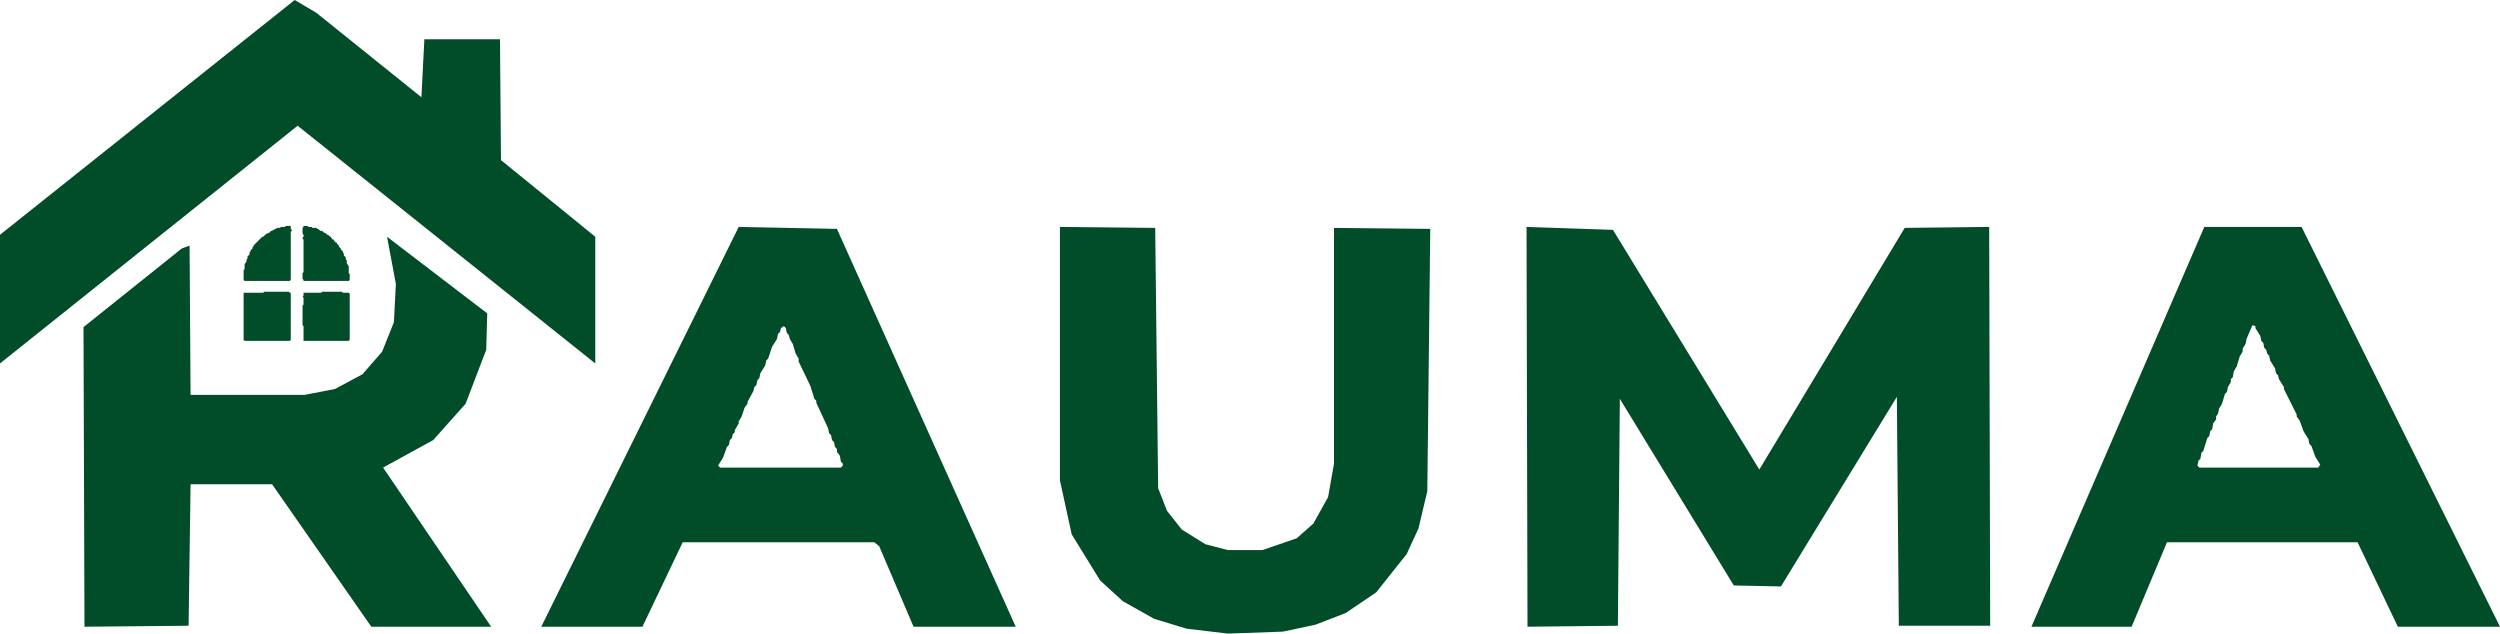
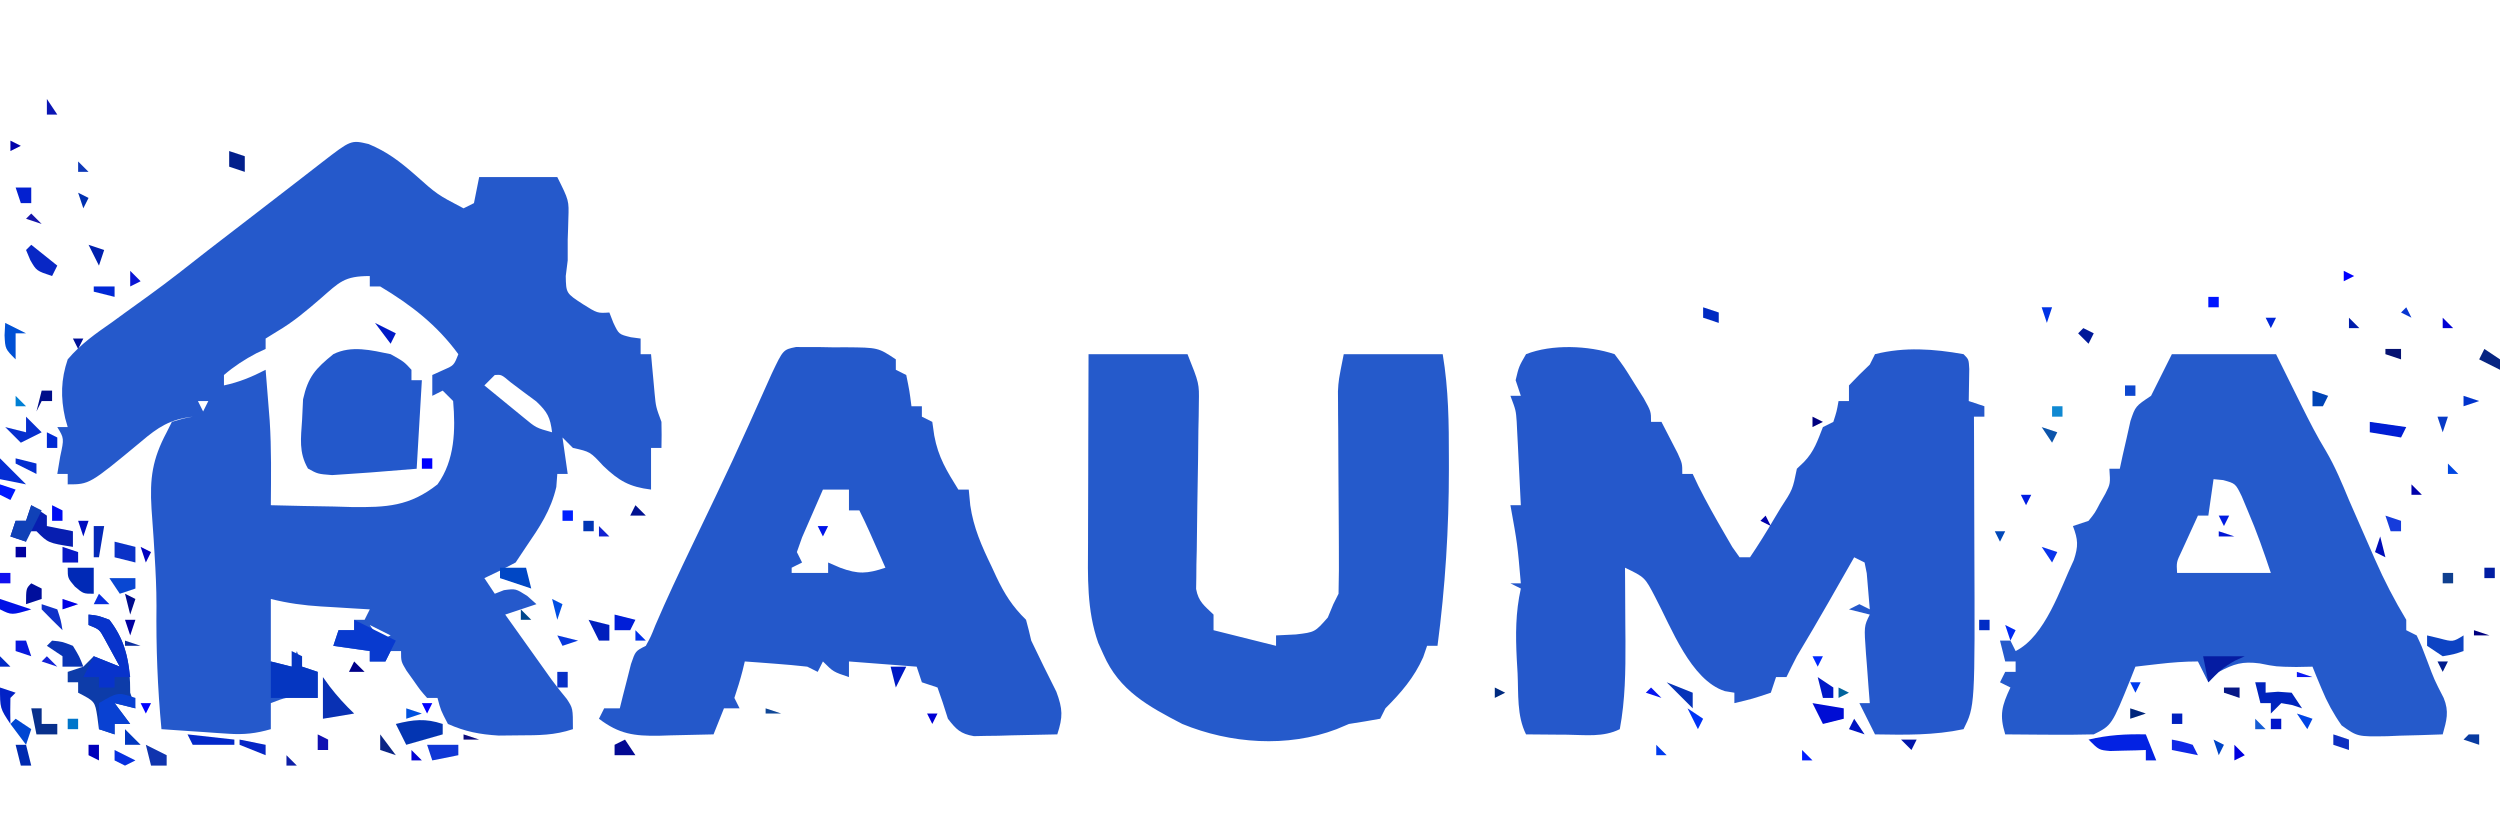
- <svg xmlns="http://www.w3.org/2000/svg" viewBox="0 0 2545 645">
-   <path fill-rule="evenodd" d="M 309.00 298.00 L 309.00 301.00 L 308.00 302.00 L 309.00 303.00 L 309.00 310.00 L 308.00 311.00 L 308.00 331.00 L 309.00 332.00 L 309.00 347.00 L 355.00 347.00 L 356.00 346.00 L 356.00 299.00 L 355.00 298.00 L 349.00 298.00 L 348.00 297.00 L 328.00 297.00 L 327.00 298.00 Z M 248.00 298.00 L 248.00 346.00 L 249.00 347.00 L 295.00 347.00 L 296.00 346.00 L 296.00 298.00 L 295.00 298.00 L 294.00 297.00 L 269.00 297.00 L 268.00 298.00 Z M 496.00 319.00 L 394.00 241.00 L 403.00 289.00 L 401.00 328.00 L 389.00 358.00 L 369.00 381.00 L 341.00 396.00 L 310.00 402.00 L 194.00 402.00 L 193.00 250.00 L 185.00 253.00 L 85.00 333.00 L 86.00 638.00 L 192.00 637.00 L 194.00 493.00 L 277.00 493.00 L 378.00 638.00 L 500.00 638.00 L 390.00 476.00 L 441.00 448.00 L 474.00 411.00 L 495.00 356.00 Z M 2244.00 231.00 L 2068.00 638.00 L 2170.00 638.00 L 2206.00 552.00 L 2400.00 552.00 L 2441.00 638.00 L 2545.00 638.00 L 2343.00 231.00 Z M 2293.00 331.00 L 2296.00 332.00 L 2296.00 334.00 L 2301.00 342.00 L 2302.00 347.00 L 2304.00 349.00 L 2305.00 354.00 L 2307.00 356.00 L 2308.00 360.00 L 2310.00 362.00 L 2311.00 367.00 L 2316.00 375.00 L 2317.00 380.00 L 2319.00 382.00 L 2320.00 386.00 L 2325.00 394.00 L 2325.00 396.00 L 2338.00 422.00 L 2338.00 424.00 L 2341.00 428.00 L 2345.00 439.00 L 2350.00 447.00 L 2351.00 452.00 L 2353.00 454.00 L 2357.00 465.00 L 2362.00 473.00 L 2360.00 476.00 L 2239.00 476.00 L 2237.00 474.00 L 2238.00 469.00 L 2240.00 467.00 L 2241.00 461.00 L 2243.00 459.00 L 2247.00 446.00 L 2249.00 444.00 L 2250.00 439.00 L 2252.00 437.00 L 2253.00 431.00 L 2256.00 427.00 L 2256.00 424.00 L 2258.00 421.00 L 2259.00 416.00 L 2262.00 411.00 L 2265.00 401.00 L 2267.00 399.00 L 2268.00 394.00 L 2271.00 389.00 L 2271.00 386.00 L 2273.00 384.00 L 2274.00 378.00 L 2277.00 373.00 L 2280.00 363.00 L 2283.00 358.00 L 2283.00 355.00 L 2286.00 350.00 L 2287.00 345.00 Z M 1554.00 231.00 L 1555.00 638.00 L 1647.00 637.00 L 1649.00 406.00 L 1765.00 596.00 L 1813.00 597.00 L 1931.00 404.00 L 1933.00 637.00 L 2026.00 637.00 L 2025.00 231.00 L 1939.00 232.00 L 1791.00 478.00 L 1642.00 234.00 Z M 1079.00 231.00 L 1079.00 489.00 L 1091.00 544.00 L 1120.00 591.00 L 1143.00 612.00 L 1175.00 630.00 L 1208.00 640.00 L 1250.00 645.00 L 1306.00 643.00 L 1339.00 636.00 L 1370.00 624.00 L 1401.00 603.00 L 1432.00 564.00 L 1444.00 538.00 L 1453.00 500.00 L 1456.00 233.00 L 1358.00 232.00 L 1358.00 472.00 L 1352.00 506.00 L 1337.00 533.00 L 1320.00 548.00 L 1285.00 560.00 L 1250.00 560.00 L 1227.00 554.00 L 1203.00 539.00 L 1188.00 520.00 L 1179.00 497.00 L 1176.00 232.00 Z M 752.00 231.00 L 551.00 638.00 L 654.00 638.00 L 695.00 552.00 L 890.00 552.00 L 895.00 556.00 L 930.00 638.00 L 1034.00 638.00 L 852.00 233.00 Z M 798.00 332.00 L 800.00 334.00 L 801.00 339.00 L 803.00 341.00 L 804.00 345.00 L 807.00 350.00 L 810.00 360.00 L 813.00 365.00 L 813.00 368.00 L 825.00 393.00 L 829.00 406.00 L 831.00 408.00 L 831.00 410.00 L 843.00 436.00 L 844.00 441.00 L 846.00 443.00 L 847.00 448.00 L 849.00 450.00 L 850.00 455.00 L 852.00 457.00 L 852.00 460.00 L 855.00 464.00 L 856.00 470.00 L 858.00 472.00 L 858.00 474.00 L 856.00 476.00 L 733.00 476.00 L 731.00 474.00 L 736.00 466.00 L 740.00 455.00 L 742.00 453.00 L 743.00 448.00 L 745.00 446.00 L 746.00 442.00 L 748.00 440.00 L 748.00 438.00 L 752.00 431.00 L 752.00 429.00 L 755.00 424.00 L 758.00 415.00 L 761.00 411.00 L 761.00 409.00 L 767.00 398.00 L 768.00 394.00 L 770.00 392.00 L 771.00 387.00 L 773.00 385.00 L 774.00 380.00 L 779.00 372.00 L 780.00 367.00 L 782.00 365.00 L 786.00 353.00 L 791.00 345.00 L 792.00 340.00 L 794.00 338.00 L 795.00 334.00 Z M 309.00 230.00 L 309.00 231.00 L 308.00 232.00 L 308.00 238.00 L 309.00 239.00 L 309.00 241.00 L 308.00 242.00 L 308.00 243.00 L 309.00 244.00 L 309.00 277.00 L 308.00 278.00 L 308.00 284.00 L 309.00 285.00 L 309.00 286.00 L 355.00 286.00 L 356.00 285.00 L 356.00 279.00 L 355.00 278.00 L 355.00 271.00 L 353.00 268.00 L 353.00 265.00 L 352.00 264.00 L 352.00 262.00 L 350.00 260.00 L 350.00 258.00 L 349.00 257.00 L 349.00 256.00 L 347.00 254.00 L 347.00 253.00 L 345.00 251.00 L 345.00 250.00 L 343.00 248.00 L 343.00 247.00 L 342.00 247.00 L 340.00 245.00 L 340.00 244.00 L 339.00 244.00 L 337.00 242.00 L 337.00 241.00 L 336.00 241.00 L 334.00 239.00 L 333.00 239.00 L 331.00 237.00 L 330.00 237.00 L 328.00 235.00 L 326.00 235.00 L 324.00 233.00 L 323.00 233.00 L 322.00 232.00 L 318.00 232.00 L 317.00 231.00 L 314.00 231.00 L 313.00 230.00 Z M 296.00 230.00 L 291.00 230.00 L 290.00 231.00 L 286.00 231.00 L 285.00 232.00 L 282.00 232.00 L 281.00 233.00 L 280.00 233.00 L 279.00 234.00 L 278.00 234.00 L 277.00 235.00 L 276.00 235.00 L 274.00 237.00 L 273.00 237.00 L 272.00 238.00 L 271.00 238.00 L 268.00 241.00 L 267.00 241.00 L 258.00 250.00 L 258.00 251.00 L 257.00 252.00 L 257.00 253.00 L 255.00 255.00 L 255.00 256.00 L 254.00 257.00 L 254.00 259.00 L 252.00 261.00 L 252.00 263.00 L 251.00 264.00 L 251.00 266.00 L 249.00 269.00 L 249.00 274.00 L 248.00 275.00 L 248.00 285.00 L 249.00 286.00 L 295.00 286.00 L 296.00 285.00 L 296.00 236.00 L 297.00 235.00 L 297.00 234.00 L 296.00 233.00 Z M 0.00 239.00 L 0.00 370.00 L 303.00 128.00 L 606.00 370.00 L 606.00 241.00 L 510.00 163.00 L 509.00 40.00 L 432.00 40.00 L 429.00 99.00 L 322.00 13.00 L 300.00 0.00 Z" fill="#024D29" />
+ <svg xmlns="http://www.w3.org/2000/svg" width="480" height="160">
+   <path fill="#2559CB" d="M70.773 27.656c3.58 1.491 5.93 3.309 8.852 5.844 4.311 3.848 4.311 3.848 9.375 6.5l2-1 1-5h15c2.248 4.496 2.248 4.496 2.125 8l-.055 2-.07 2v4l-.375 3c.064 3.296.064 3.296 3.25 5.375 2.834 1.779 2.834 1.779 5.125 1.625l.75 1.938c1.066 2.25 1.066 2.25 3.375 2.812L123 65v3h2l.184 2.082.254 2.73c.08.894.162 1.787.246 2.708.25 2.607.25 2.607 1.316 5.48a100 100 0 0 1 0 5h-2v8c-4.165-.516-6.175-1.678-9.187-4.562C113.32 86.735 113.32 86.735 110 86l-2-2 1 7h-2l-.187 2.5c-1.05 4.519-3.22 7.71-5.813 11.5l-2 3a100 100 0 0 1-6 3l2 3 1.75-.687C99 113 99 113 101.25 114.437L103 116l-6 2 4.813 6.75 1.369 1.922 1.338 1.875 1.295 1.826a79 79 0 0 0 3.01 3.83C110 136 110 136 110 140c-3.582 1.194-6.536 1.169-10.312 1.188l-3.926.042c-3.67-.224-6.408-.747-9.762-2.23-1.375-2.625-1.375-2.625-2-5h-2c-1.29-1.46-1.29-1.46-2.625-3.375l-1.352-1.898C77 127 77 127 77 125h-2l-1 2h-3v-2l-7-1 1-3h3v-2h2l1-2-3.14-.184-4.11-.254-2.066-.119c-3.39-.213-6.373-.615-9.684-1.443v12l4 1 1-3 1 3 3 1v5l-2.812-.062c-3.21-.096-3.21-.096-6.188 1.062v5c-2.834.825-5.17 1.08-8.11.879l-2.285-.147-2.355-.17-2.402-.158Q33.923 140.21 31 140c-.748-7.924-1.048-15.726-.957-23.684.002-3.316-.16-6.604-.367-9.914l-.178-2.955a383 383 0 0 0-.406-5.771C28.734 91.848 29.245 88.171 32 83l1-2c2.063-.625 2.063-.625 4-1-4.363.521-6.619 1.986-9.937 4.813C17.185 93 17.185 93 13 93v-2h-2l.563-3.375c.754-3.45.754-3.45-.563-5.625h2l-.494-1.731c-.883-3.96-.818-7.408.494-11.269 2.46-2.91 5.38-4.963 8.5-7.125l2.36-1.723a497 497 0 0 1 4.75-3.426C32.49 53.924 36.236 50.955 40 48c2.621-2.029 5.251-4.046 7.88-6.064q4.393-3.374 8.772-6.764l1.794-1.388q1.71-1.322 3.416-2.649c5.537-4.277 5.537-4.277 8.911-3.479m-9.21 29.657c-2.745 2.37-5.279 4.52-8.41 6.355L51 65v2l-1.75.813C46.944 69.029 44.98 70.303 43 72v2c2.937-.63 5.338-1.624 8-3q.258 3.124.5 6.25l.281 3.516c.35 5.405.26 10.82.219 16.234 4.02.117 8.04.187 12.063.25l3.435.102C74.218 97.43 78.641 97.228 84 93c3.346-4.643 3.475-10.489 3-16l-2-2-2 1v-4l1.938-.875c2.214-.953 2.214-.953 3.062-3.125-4.09-5.59-9.058-9.445-15-13h-2v-2c-4.927 0-5.8 1.15-9.437 4.313M90 69v3Zm5 3-2 2q2.4 1.976 4.813 3.938l2.707 2.214c2.414 2 2.414 2 5.48 2.848-.356-2.876-.888-3.894-3.031-5.922L100.5 75.25l-2.469-1.86C96.273 71.907 96.273 71.907 95 72m-57 5 1 2 1-2zm33 43 2 3 2-1z" />
+   <path fill="#2558CB" d="M310 68c1.824 2.434 1.824 2.434 3.688 5.438l1.886 2.996C317 79 317 79 317 81h2q1.007 1.935 2 3.875l1.125 2.18C323 89 323 89 323 91h2l1.125 2.375c1.539 3.063 3.216 6.036 4.938 9l1.535 2.648L334 107h2a134 134 0 0 0 4.625-7.375l1.273-2.117c2.294-3.513 2.294-3.513 3.102-7.508l1.375-1.312c1.964-2.04 2.594-4.077 3.625-6.688l2-1c.652-2.025.652-2.025 1-4h2v-3a91 91 0 0 1 4-4l1-2c5.673-1.427 11.307-1.017 17 0 1 1 1 1 1.098 2.848L378 77l3 1v2h-2l.016 3.925q.026 7.293.039 14.587.008 3.14.02 6.281C379.2 135.6 379.2 135.6 377 140c-5.645 1.201-11.249 1.104-17 1l-3-6h2l-.254-3.21-.308-4.165-.17-2.117c-.381-5.281-.381-5.281.732-7.508l-4-1 2-1 2 1q-.172-2.22-.375-4.437c-.07-.824-.14-1.648-.21-2.497L358 108l-2-1-1.645 2.887-2.168 3.8-1.08 1.897A553 553 0 0 1 345 126a174 174 0 0 0-2 4h-2l-1 3c-3.562 1.188-3.562 1.188-7 2v-2c-.603-.1-1.207-.199-1.828-.3-6.55-2.11-10.308-12.272-13.368-18.039-1.989-3.83-1.989-3.83-5.804-5.661l.016 1.984q.029 4.508.046 9.016l.026 3.121c.018 5.712-.033 11.254-1.088 16.879-3.188 1.594-6.629 1.102-10.125 1.063l-2.285-.014q-2.795-.02-5.59-.049c-1.797-3.594-1.434-7.785-1.625-11.75l-.156-2.71c-.235-4.679-.242-8.93.781-13.54l-2-1h2c-.653-7.55-.653-7.55-2-15h2q-.211-4.407-.437-8.812l-.12-2.526-.127-2.432-.11-2.237c-.154-2.2-.154-2.2-1.206-4.993h2l-1-3c.625-2.625.625-2.625 2-5 4.964-1.956 11.992-1.67 17 0" />
+   <path fill="#2458CA" d="m152.832 66.628 2.195.009 2.4.002 2.51.048 2.499-.01c6.163.056 6.163.056 9.564 2.323v2l2 1c.625 3.062.625 3.062 1 6h2v2l2 1 .375 2.625c.776 4.192 2.388 6.766 4.625 10.375h2c.095.995.19 1.99.29 3.016.615 4.292 2.205 7.857 4.085 11.734l.922 1.996c1.563 3.294 3.106 5.733 5.703 8.254.365 1.325.693 2.66 1 4 1.557 3.296 3.183 6.552 4.82 9.809 1.245 3.366 1.272 4.835.18 8.191q-4.406.118-8.813.187l-2.525.077-2.432.029-2.237.048c-2.579-.441-3.409-1.294-4.993-3.341l-1-3.125-1-2.875-3-1-1-3-13-1v3c-3-1-3-1-5-3l-1 2-2-1c-2.037-.229-4.08-.41-6.125-.563l-3.32-.253L143 127l-.438 1.812c-.45 1.75-.99 3.475-1.562 5.188l1 2h-3l-2 5c-2.73.081-5.457.14-8.188.187l-2.33.077c-4.702.06-7.6-.3-11.482-3.264l1-2h3l.586-2.371.789-3.067.773-3.058C122 125 122 125 124 124c.964-1.767.964-1.767 1.824-3.93 2.194-5.134 4.575-10.161 6.988-15.195 7.91-16.466 7.91-16.466 15.364-33.14 2.188-4.606 2.188-4.606 4.656-5.107M158 94a753 753 0 0 0-2.563 5.875l-1.44 3.305c-.33.93-.658 1.861-.997 2.82l1 2-2 1v1h7v-2l2.312 1c3.473 1.292 5.174 1.171 8.688 0q-.968-2.188-1.938-4.375l-1.09-2.46Q166.03 100.061 165 98h-2v-4z" />
+   <path fill="#255ACB" d="M417 68h20c3.813 7.688 3.813 7.688 4.995 10.08 1.445 2.9 2.892 5.734 4.58 8.502 1.78 3.02 3.082 6.189 4.425 9.418 1.32 3.048 2.66 6.086 4 9.125l1.04 2.379A100 100 0 0 0 462 119v2l2 1c1 2.145 1 2.145 2 4.813 1.385 3.698 1.385 3.698 3.188 7.199 1.077 2.635.56 4.296-.188 6.988-2.751.108-5.498.187-8.25.25l-2.355.102c-5.765.098-5.765.098-8.801-2.07a35 35 0 0 1-3.844-7.032l-1.016-2.422L444 128l-3.125.063c-3.875-.063-3.875-.063-7-.688-3.33-.434-4.934.073-7.875 1.625l-2 2-2-4c-2.628 0-5.082.198-7.687.5l-2.45.281L410 128l-.937 2.375c-3.6 8.894-3.6 8.894-7.063 10.625-2.884.072-5.742.093-8.625.063l-2.43-.014q-2.972-.02-5.945-.049c-1.136-3.717-.667-5.47 1-9l-2-1 1-2h2v-2h-2l-1-4h2l1 2c5.707-2.854 8.574-12.023 11.18-17.484.883-2.708.813-3.893-.18-6.516l3-1c1.228-1.523 1.228-1.523 2.188-3.375l1.042-1.836c.968-1.924.968-1.924.77-4.789h2c.182-.843.364-1.686.55-2.555.252-1.095.504-2.191.762-3.32l.739-3.305C410 78 410 78 413 76zm8 24-1 7h-2a875 875 0 0 0-2 4.375l-1.125 2.46c-1 2.085-1 2.085-.875 4.165h18c-1.351-4.053-2.696-7.905-4.375-11.812-.4-.956-.8-1.91-1.21-2.895-1.198-2.462-1.198-2.462-3.58-3.117zM209 68h19c2.25 5.623 2.25 5.623 2.18 9.375l-.03 2.518-.06 2.677-.06 5.653q-.066 4.44-.146 8.881a1226 1226 0 0 0-.107 8.591l-.066 2.69-.02 2.498-.038 2.195c.445 2.467 1.58 3.215 3.347 4.922v3l12 3v-2l3.813-.187c3.642-.43 3.642-.43 6.125-3.25L256 116l1-2c.075-3.004.091-5.985.063-8.988l-.012-2.713c-.016-3.839-.044-7.677-.072-11.515q-.026-4.198-.041-8.397l-.026-2.62-.01-2.467-.016-2.156C257 73 257 73 258 68h19c1.134 6.801 1.19 13.248 1.188 20.125l.002 2.01c-.002 11.38-.703 22.578-2.19 33.865h-2l-.75 2.188c-1.742 3.919-4.235 6.797-7.25 9.812l-1 2c-1.995.363-3.996.692-6 1l-2.375 1c-9.452 3.6-20.413 2.792-29.625-1-6.536-3.398-12.088-6.389-15.125-13.312l-1.008-2.239c-2.234-6.31-1.999-12.713-1.965-19.316l.005-3.136c.005-3.29.018-6.581.03-9.872q.008-3.356.014-6.71.017-8.208.049-16.415" />
+   <path fill="#2358CB" d="M75 68c2.563 1.438 2.563 1.438 4 3v2h2l-1 17c-9.57.781-9.57.781-13 1l-3.242.219C61 91 61 91 59.125 89.96c-1.788-3.116-1.347-5.8-1.125-9.336l.188-3.96C59.153 72.31 60.586 70.778 64 68c3.471-1.736 7.29-.758 11 0" />
+   <path fill="#0D3CA9" d="M17 118c1.813.188 1.813.188 4 1 3.342 4.332 4 8.63 4 14l1 3-4-1 3 4h-3v2l-3-1-.312-2.375c-.464-2.955-.464-2.955-3.688-4.625v-2h-2v-2l3-1 2-2 5 2-1.875-3.437-1.055-1.934c-.984-1.795-.984-1.795-3.07-2.629z" />
+   <path fill="#0536C1" d="m56 125 2 1v2l3 1v5h-9v-7l4 1z" />
+   <path fill="#0833CB" d="M17 118c1.813.188 1.813.188 4 1 2.7 3.5 3.494 6.65 4 11h-3v2h-3v-2h-3l2-4 5 2-1.875-3.437-1.055-1.934c-.984-1.795-.984-1.795-3.07-2.629z" />
+   <path fill="#083ACF" d="m68 119 8 4-2 4h-3v-2l-7-1 1-3h3z" />
+   <path fill="#071EB0" d="m6 97 3 2v2l5 1v3c-4.75-.75-4.75-.75-7-3H5v2l-3-1 1-3h2z" />
+   <path fill="#0941D2" d="M26 134v2l-4-1 3 4h-3v2l-3-1v-5c3.625-2.125 3.625-2.125 7-1" />
+   <path fill="#0322E3" d="m412 141 2 5h-2v-2l-1.898.07-2.477.055-2.46.07C403 144 403 144 401 142c3.734-.879 7.168-1.09 11-1" />
+   <path fill="#0335B2" d="M85 139v2l-7 2-2-4c3.378-.845 5.675-1.108 9 0" />
+   <path fill="#0931B4" d="m62 130 1.313 1.813A45 45 0 0 0 68 137l-6 1z" />
+   <path fill="#0024BD" d="M433 131h2v2l2.375-.187L440 133l2 3-1.875-.625L438 135l-2 2v-2h-2z" />
+   <path fill="#1041B7" d="m6 97 2 1-3 6-3-1 1-3h2z" />
+   <path fill="#051CA2" d="M423 126h8l-1.812.813c-2.16 1.172-3.546 2.38-5.188 4.187z" />
+   <path fill="#0934B5" d="M10 123c1.938.188 1.938.188 4 1 1.25 2.063 1.25 2.063 2 4h-4v-2l-3-2z" />
+   <path fill="#0D43C3" d="m466 122 2.375.563c2.596.697 2.596.697 4.625-.563v3c-1.812.625-1.812.625-4 1l-3-2z" />
+   <path fill="#08308C" d="M6 136h2v3h3v2H7z" />
+   <path fill="#0029B6" d="M13 109h5v5c-2 0-2 0-3.625-1.375C13 111 13 111 13 109" />
+   <path fill="#1037D5" d="M82 143h6v2l-5 1z" />
+   <path fill="#0B32C7" d="m22 104 4 1v3l-4-1z" />
+   <path fill="#072FCE" d="m5 80 3 3-4 2-3-3 4 1z" />
+   <path fill="#0050D4" d="m1 62 4 2H3v5c-2-2-2-2-2.125-4.625z" />
+   <path fill="#0827C5" d="m6 47 5 4-1 2c-3-1-3-1-4.187-3.062L5 48z" />
+   <path fill="#0328C9" d="m36 141 9 1v1h-8z" />
+   <path fill="#0047C5" d="M96 109h5l1 4-6-2z" />
+   <path fill="#1034AE" d="m28 143 4 2v2h-3z" />
+   <path fill="#000DD4" d="m348 135 6 1v2l-4 1z" />
+   <path fill="#0222C6" d="m0 132 3 1-1 1a100 100 0 0 0 0 5c-2-3-2-3-2-7" />
+   <path fill="#052ED3" d="m0 88 5 5-5-1z" />
+   <path fill="#001ED4" d="m455 81 7 1-1 2-6-1z" />
+   <path fill="#0F28E7" d="M417 142c1.938.375 1.938.375 4 1l1 2-5-1z" />
+   <path fill="#0046D2" d="m3 138 3 2-1 3-3-4z" />
+   <path fill="#0633B8" d="m320 131 5 2v3z" />
+   <path fill="#001FBD" d="m113 119 4 1v3h-2z" />
+   <path fill="#0011E5" d="m0 115 6 2c-3.75 1.125-3.75 1.125-6 0z" />
+   <path fill="#021F8C" d="m44 29 3 1v3l-3-1z" />
+   <path fill="#0626C6" d="m46 142 5 1v2l-5-2z" />
+   <path fill="#001ED8" d="m118 118 4 1-1 2h-3z" />
+   <path fill="#000E9C" d="m6 112 2 1v2l-3 1c0-3 0-3 1-4" />
+   <path fill="#0947D2" d="M21 111h5v2l-3 1z" />
+   <path fill="#0529B8" d="M18 101h2l-1 6h-1z" />
+   <path fill="#062482" d="m477 67 3 2v2l-4-2z" />
+   <path fill="#030993" d="m120 142 2 3h-4v-2z" />
+   <path fill="#001AC4" d="M171 128h3l-2 4z" />
+   <path fill="#0F31C9" d="m8 116 3 1c.688 2.063.688 2.063 1 4a181 181 0 0 1-4-4z" />
+   <path fill="#032DD0" d="m3 88 4 1v2l-4-2z" />
+   <path fill="#002AB0" d="M3 143h2l1 4H4z" />
+   <path fill="#0630E0" d="m22 144 4 2-2 1-2-1z" />
+   <path fill="#0037C0" d="m24 140 3 3h-3z" />
+   <path fill="#0018C8" d="m349 130 3 2v2h-2z" />
+   <path fill="#0919C7" d="m12 105 3 1v2h-3z" />
+   <path fill="#0044B6" d="m444 75 3 1-1 2h-2z" />
+   <path fill="#000E8A" d="M8 75h2v2H8l-1 2z" />
+   <path fill="#001AC7" d="m72 62 4 2-1 2z" />
+   <path fill="#002AC2" d="m327 59 3 1v2l-3-1z" />
+   <path fill="#0028D6" d="M18 55h4v2l-4-1z" />
+   <path fill="#0020AE" d="m17 47 3 1-1 3z" />
+   <path fill="#0320D0" d="M3 36h3v3H4z" />
+   <path fill="#0E2FC1" d="m448 141 3 1v2l-3-1z" />
+   <path fill="#0A2585" d="m73 141 3 4-3-1z" />
+   <path fill="#0033F6" d="m324 136 3 2-1 2z" />
+   <path fill="#0831C7" d="M107 129h2v3h-2z" />
+   <path fill="#0819DD" d="M3 123h2l1 3-3-1z" />
+   <path fill="#0838DD" d="m107 122 4 1-3 1z" />
+   <path fill="#000EB8" d="m457 103 1 4-2-1z" />
+   <path fill="#163CDB" d="m458 99 3 1v2h-2z" />
+   <path fill="#1111B2" d="m61 141 2 1v2h-2z" />
+   <path fill="#00B" d="M17 143h2v3l-2-1z" />
+   <path fill="#083BA1" d="M474 141h2v2l-3-1z" />
+   <path fill="#0014C1" d="m356 138 2 3-3-1z" />
+   <path fill="#0044E5" d="m441 137 3 1-1 2z" />
+   <path fill="#0052DF" d="m78 136 3 1-3 1z" />
+   <path fill="#00267B" d="m409 136 3 1-3 1z" />
+   <path fill="#071887" d="M427 132h3v2l-3-1z" />
+   <path fill="#008" d="m68 127 2 2h-3z" />
+   <path fill="#0000A1" d="M24 119h2l-1 3z" />
+   <path fill="#004EE3" d="m106 115 2 1-1 3z" />
+   <path fill="#000C8C" d="m24 114 2 1-1 3z" />
+   <path fill="#072DDF" d="m19 114 2 2h-3z" />
+   <path fill="#0000E5" d="m12 115 3 1-3 1z" />
+   <path fill="#0834EC" d="m392 105 3 1-1 2z" />
+   <path fill="#000CBF" d="M15 100h2l-1 3z" />
+   <path fill="#001190" d="m122 97 2 2h-3z" />
+   <path fill="#000CF2" d="m10 97 2 1v2h-2z" />
+   <path fill="#0019FF" d="m0 93 3 1-1 2-2-1z" />
+   <path fill="#002AD4" d="m9 83 2 1v2H9z" />
+   <path fill="#0C54AB" d="m392 82 3 1-1 2z" />
+   <path fill="#073AC6" d="M468 80h2l-1 3z" />
+   <path fill="#03C" d="m473 76 3 1-3 1z" />
+   <path fill="#061372" d="M458 67h3v2l-3-1z" />
+   <path fill="#001999" d="m400 63 2 1-1 2-2-2z" />
+   <path fill="#0033E5" d="M392 59h2l-1 3z" />
+   <path fill="#0000DF" d="m429 143 2 2-2 1z" />
+   <path fill="#0044C7" d="m425 142 2 1-1 2z" />
+   <path fill="#0015AA" d="M365 142h3l-1 2z" />
+   <path fill="#0C0C7D" d="m89 141 3 1h-3z" />
+   <path fill="#0015CA" d="M436 138h2v2h-2z" />
+   <path fill="#0075CA" d="M13 138h2v2h-2z" />
+   <path fill="#0020BF" d="M417 137h2v2h-2z" />
+   <path fill="#104797" d="m147 136 3 1h-3z" />
+   <path fill="#0715F0" d="m317 132 2 2-3-1z" />
+   <path fill="#002CF2" d="m71 132 4 1Z" />
+   <path fill="#0C19F2" d="m441 129 3 1h-3z" />
+   <path fill="#1323D8" d="m9 126 2 2-3-1z" />
+   <path fill="#0C2E9D" d="m24 123 3 1h-3z" />
+   <path fill="#00007F" d="m475 121 3 1h-3z" />
+   <path fill="#002AF4" d="m385 120 2 1-1 2z" />
+   <path fill="#002CC5" d="M380 119h2v2h-2z" />
+   <path fill="#0F3F8F" d="M469 110h2v2h-2z" />
+   <path fill="#001CA2" d="M477 109h2v2h-2z" />
+   <path fill="#1010EF" d="M0 110h2v2H0z" />
+   <path fill="#0000BF" d="m27 105 2 1-1 2z" />
+   <path fill="#00009F" d="M3 105h2v2H3z" />
+   <path fill="#0015D4" d="m426 102 3 1h-3z" />
+   <path fill="#0035B4" d="M112 100h2v2h-2z" />
+   <path fill="#0020FF" d="M108 98h2v2h-2z" />
+   <path fill="#103AAF" d="m107 95 4 1Z" />
+   <path fill="#00F" d="M81 88h2v2h-2z" />
+   <path fill="#1089D2" d="M394 78h2v2h-2z" />
+   <path fill="#0D47CE" d="M408 74h2v2h-2z" />
+   <path fill="#0015FF" d="M424 57h2v2h-2z" />
+   <path fill="#0A15D4" d="m25 52 2 2-2 1z" />
+   <path fill="#1515AA" d="m6 41 2 2-3-1z" />
+   <path fill="#0030AF" d="m15 37 2 1-1 2z" />
+   <path fill="#0A15B4" d="m9 19 2 3H9z" />
+   <path fill="#0E1FA7" d="m55 145 2 2h-2z" />
+   <path fill="#001CFF" d="m346 144 2 2h-2z" />
+   <path fill="#001CE2" d="m330 145 3 1Z" />
+   <path fill="#0000D4" d="m79 144 2 2h-2z" />
+   <path fill="#003BEE" d="m318 143 2 2h-2z" />
+   <path fill="#155CD4" d="m433 138 2 2h-2z" />
+   <path fill="#0000D4" d="M178 137h2l-1 2z" />
+   <path fill="#00F" d="M81 135h2l-1 2zM27 135h2l-1 2z" />
+   <path fill="#00639C" d="m353 132 2 1-2 1z" />
+   <path fill="#002A7F" d="m287 132 2 1-2 1z" />
+   <path fill="#003BEE" d="M409 131h2l-1 2z" />
+   <path fill="#001C8D" d="M468 127h2l-1 2z" />
+   <path fill="#002AC6" d="m0 126 2 2H0z" />
+   <path fill="#002AFF" d="M348 126h2l-1 2z" />
+   <path fill="#0031E9" d="m122 121 2 2h-2z" />
+   <path fill="#00478D" d="m100 117 2 2h-2z" />
+   <path fill="#3131BF" d="m473 117 3 1Z" />
+   <path fill="#0047B8" d="M383 102h2l-1 2z" />
+   <path fill="#1122D1" d="m115 101 2 2h-2z" />
+   <path fill="#0015E9" d="M157 101h2l-1 2z" />
+   <path fill="#00A" d="m339 99 1 2-2-1z" />
+   <path fill="#001CE2" d="M426 99h2l-1 2zM388 95h2l-1 2z" />
+   <path fill="#00A" d="m463 93 2 2h-2z" />
+   <path fill="#0047E2" d="m470 89 2 2h-2z" />
+   <path fill="#00007F" d="m348 80 2 1-2 1z" />
+   <path fill="#007FD4" d="m3 76 2 2H3z" />
+   <path fill="#019" d="M14 65h2l-1 2z" />
+   <path fill="#0000D4" d="m469 61 2 2h-2z" />
+   <path fill="#001CAA" d="m451 61 2 2h-2z" />
+   <path fill="#0026D8" d="M435 61h2l-1 2z" />
+   <path fill="#0836D1" d="m462 59 1 2-2-1z" />
+   <path fill="#00F" d="m450 52 2 1-2 1z" />
+   <path fill="#0E38B8" d="m15 31 2 2h-2z" />
+   <path fill="#00A" d="m2 27 2 1-2 1z" />
+   <path fill="#0000BF" d="m453 146 2 1Z" />
+   <path fill="#002A55" d="m37 146 2 1Z" />
+   <path fill="#00007F" d="m33 146 2 1Z" />
+   <path fill="#00F" d="m323 143 2 1Z" />
+   <path fill="#007FBF" d="m221 142 2 1Z" />
+   <path fill="#00007F" d="m86 141 2 1Z" />
+   <path fill="#0040FF" d="m283 139 2 1Z" />
+   <path fill="#00F" d="m412 137 2 1Z" />
+   <path fill="#00007F" d="m318 135 2 1Z" />
+   <path fill="#0020DF" d="m3 134 2 1Z" />
+   <path fill="#00F" d="m429 130 2 1Z" />
+   <path fill="#0020BF" d="m439 128 2 1Z" />
+   <path fill="#00F" d="m105 121 2 1Z" />
+   <path fill="#00007F" d="m193 110 2 1Z" />
+   <path fill="#00F" d="m426 108 2 1Z" />
+   <path fill="#000040" d="m15 105 2 1ZM460 103l2 1Z" />
+   <path fill="#00F" d="m333 100 2 1Z" />
+   <path fill="#00007F" d="m473 94 2 1Z" />
+   <path fill="#002AFF" d="m323 88 2 1Z" />
+   <path fill="#002AD4" d="m81 83 2 1Z" />
+   <path fill="#00F" d="m411 75 2 1ZM435 66l2 1Z" />
+   <path fill="#007FBF" d="m442 65 2 1Z" />
+   <path fill="#00F" d="m322 64 2 1Z" />
+   <path fill="#0040BF" d="m12 64 2 1Z" />
+   <path fill="#0033E5" d="m9 64 2 1Z" />
+   <path fill="#00F" d="m336 63 2 1Z" />
+   <path fill="#0040FF" d="m473 62 2 1Z" />
+   <path fill="#00007F" d="m446 61 2 1ZM290 44l2 1Z" />
+   <path fill="#00205F" d="m478 35 2 1Z" />
+   <path fill="#00F" d="m426 31 2 1Z" />
</svg>
